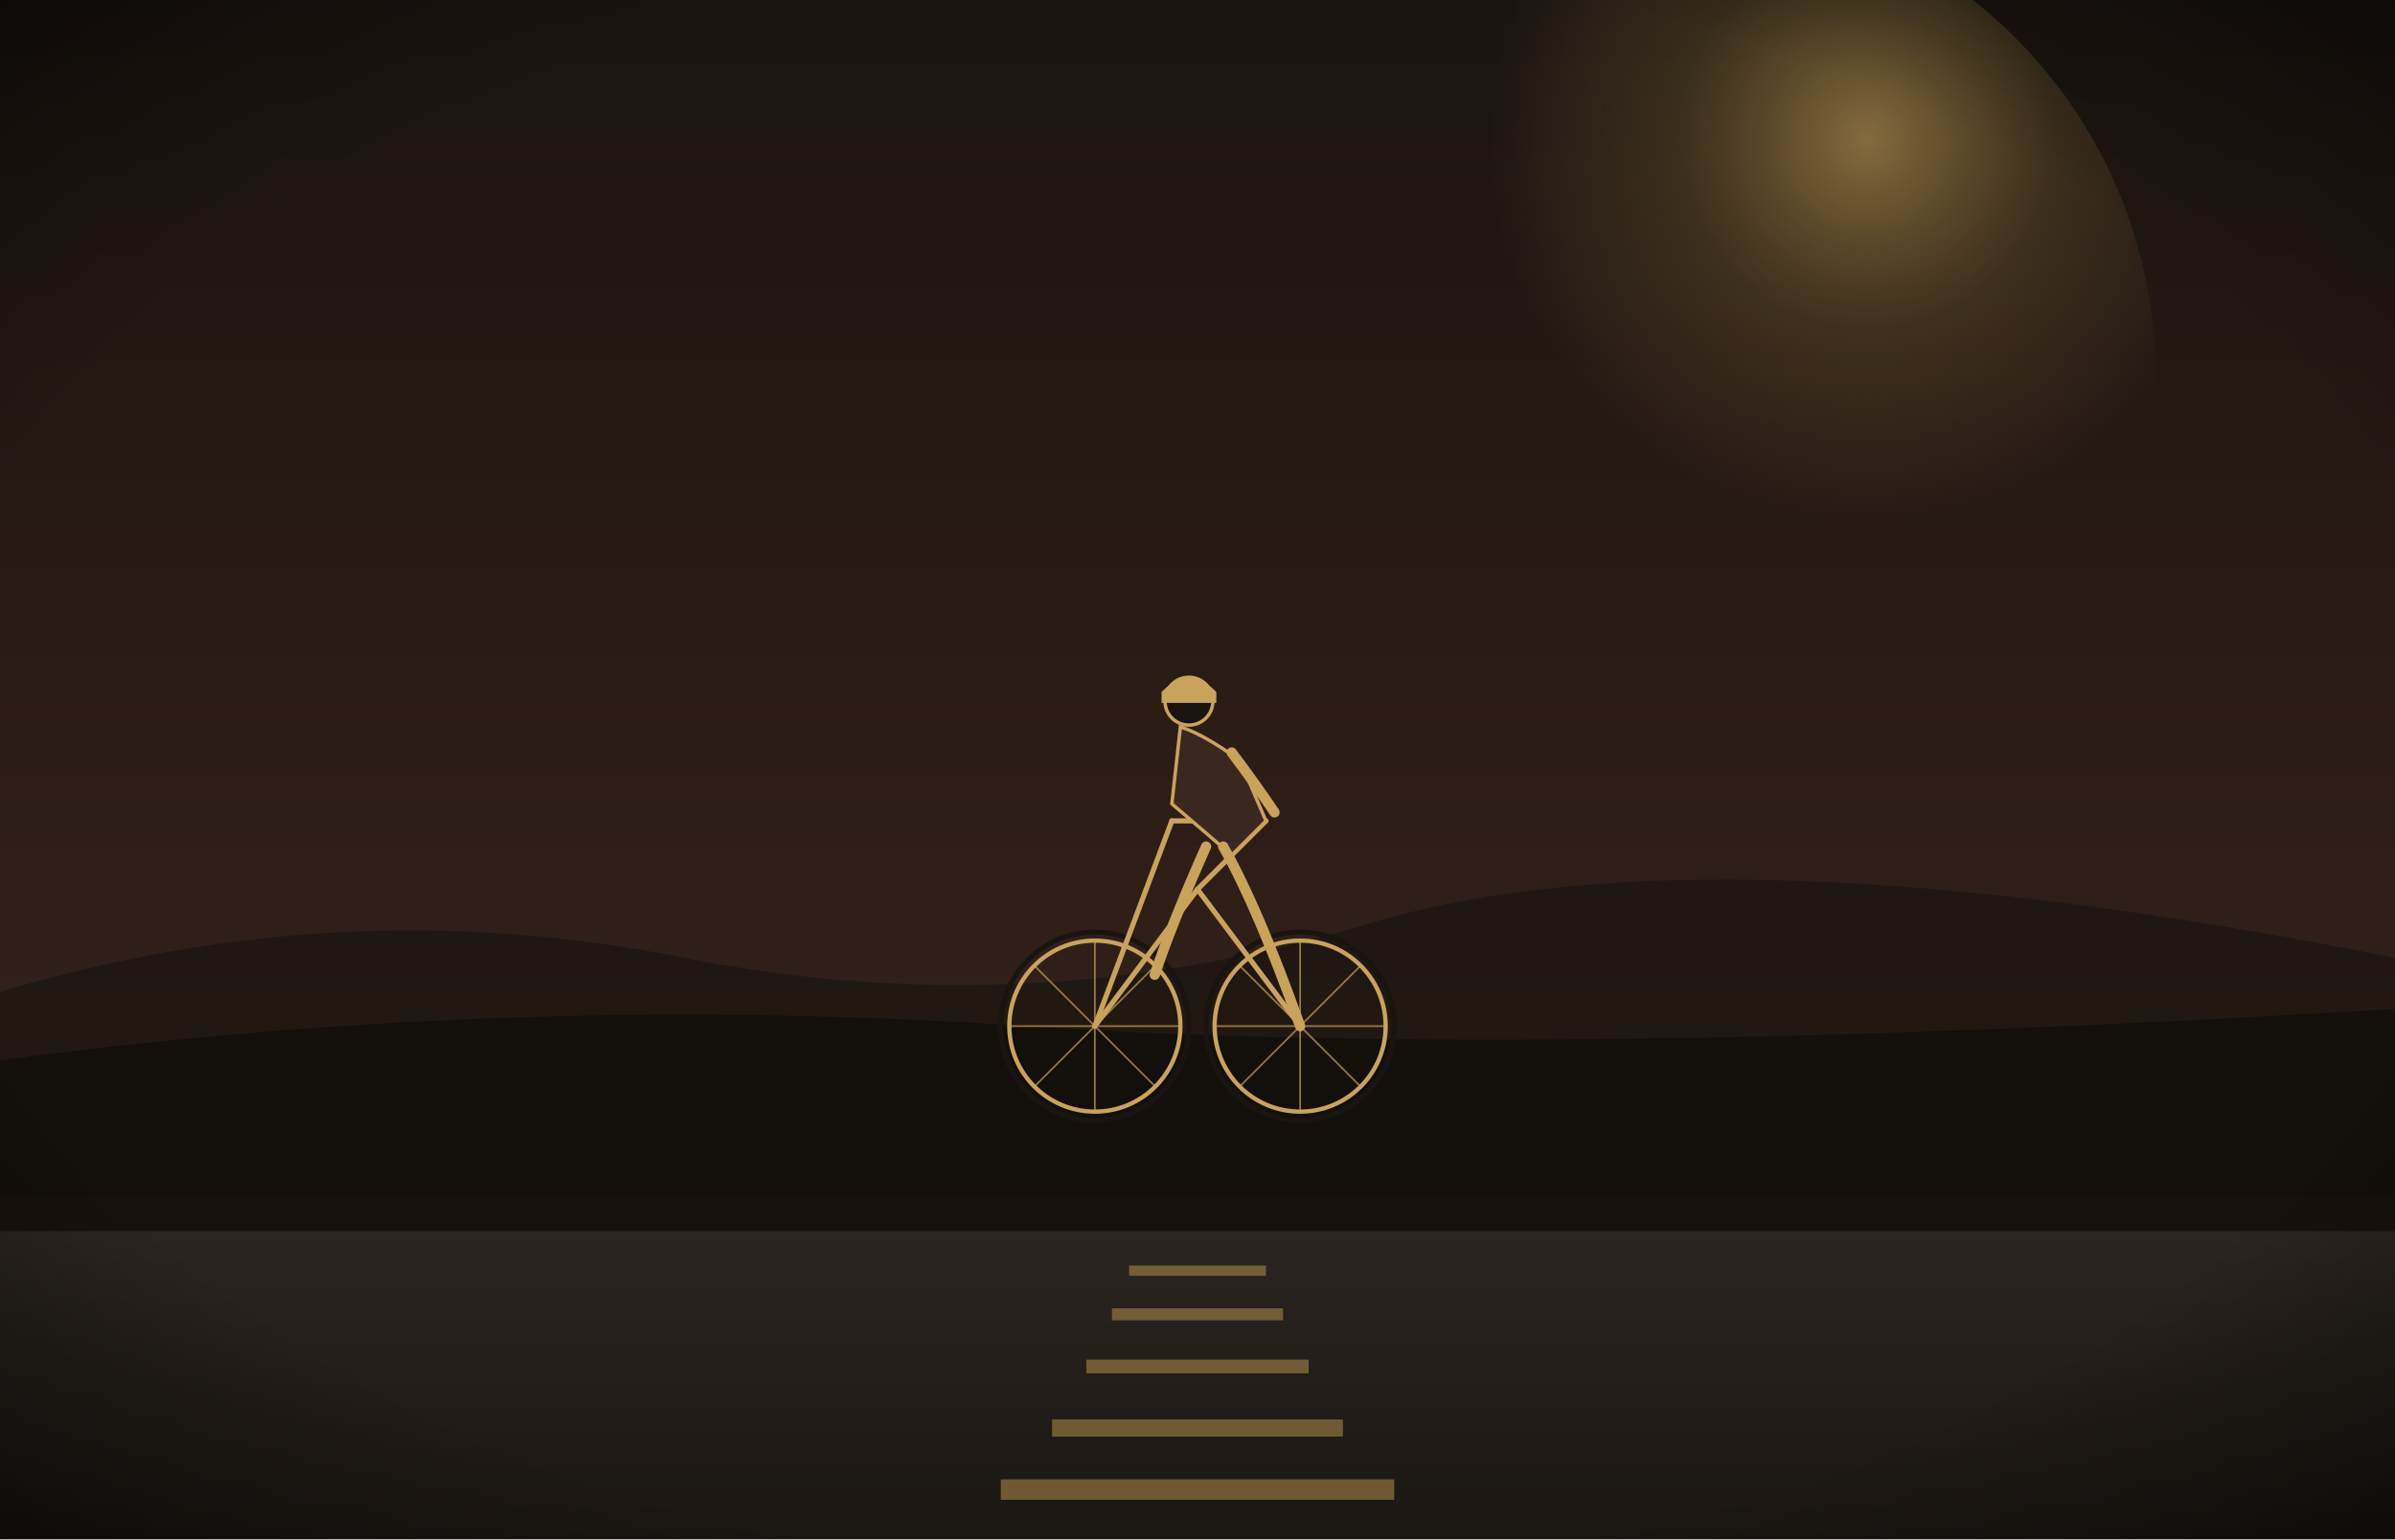
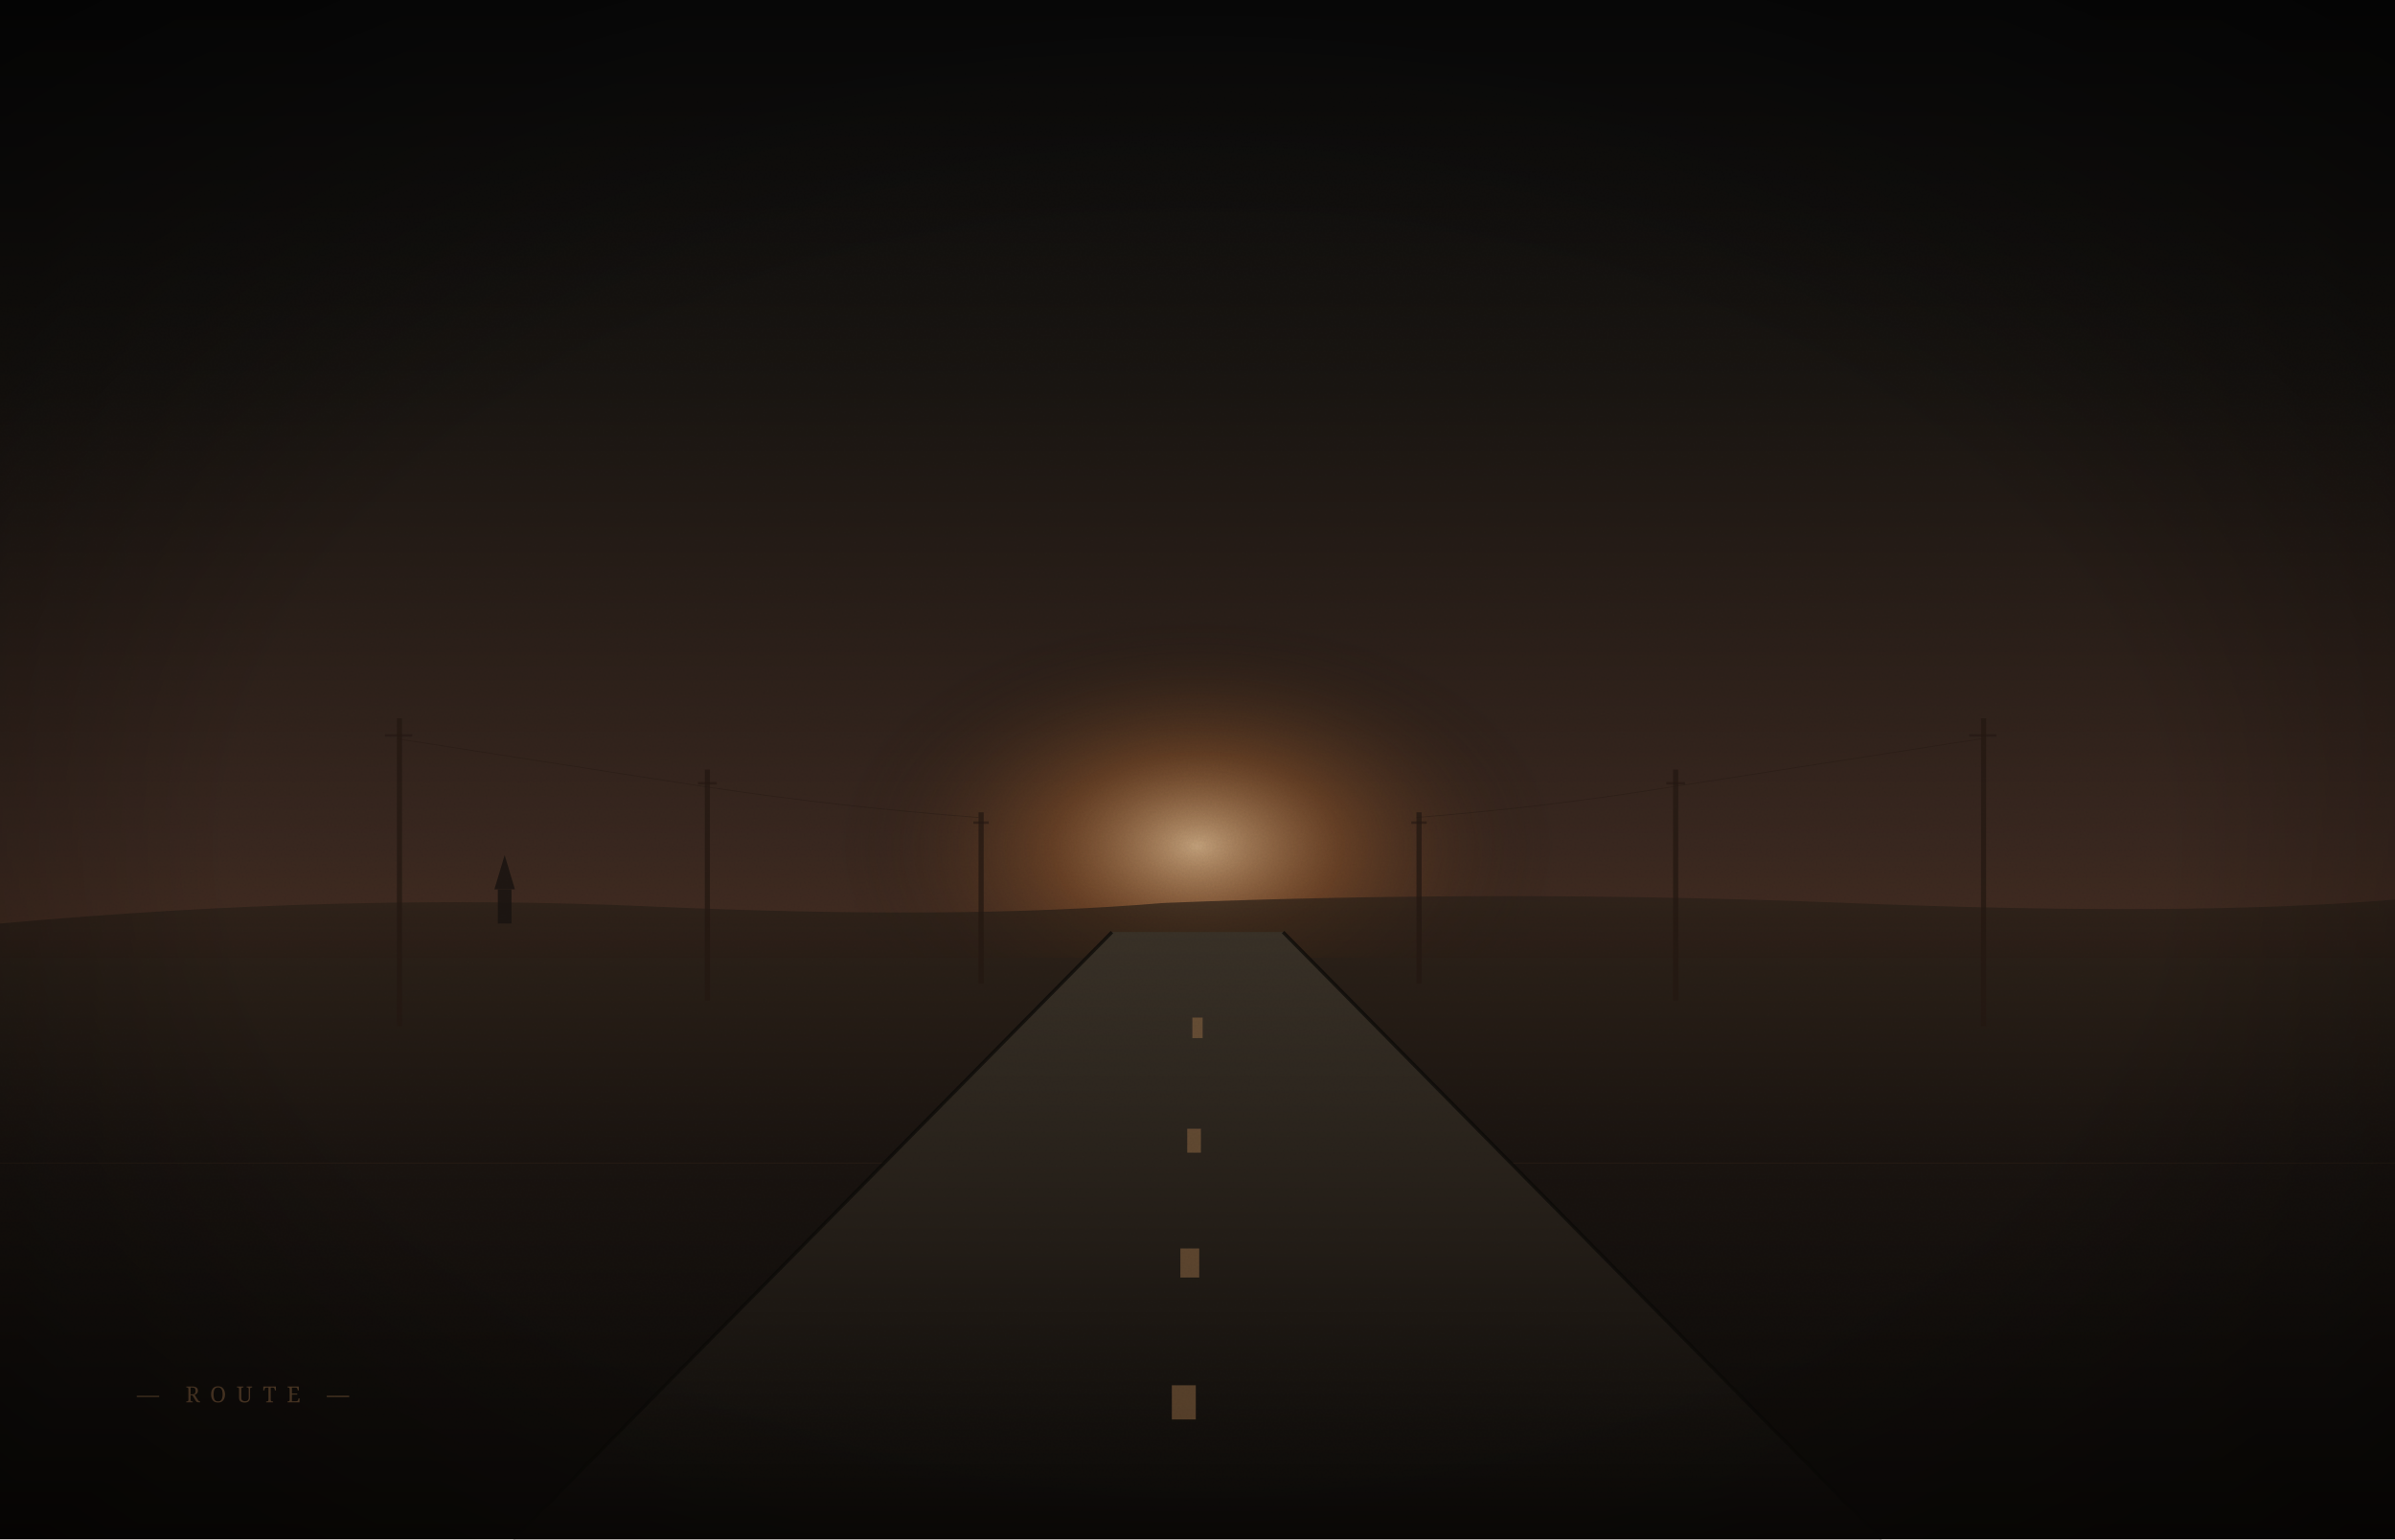
<svg xmlns="http://www.w3.org/2000/svg" viewBox="0 0 1400 900" preserveAspectRatio="xMidYMid slice">
  <defs>
-     <linearGradient id="sky" x1="0" y1="0" x2="0" y2="1">
+     <linearGradient id="skyR" x1="0" y1="0" x2="0" y2="1">
+       <stop offset="0" stop-color="#0a0a0a" />
+       <stop offset=".25" stop-color="#1a1612" />
+       <stop offset=".55" stop-color="#3a2820" />
+       <stop offset="1" stop-color="#7a4828" />
+     </linearGradient>
+     <linearGradient id="fieldFarR" x1="0" y1="0" x2="0" y2="1">
+       <stop offset="0" stop-color="#2a2018" />
+       <stop offset="1" stop-color="#1a1410" />
+     </linearGradient>
+     <linearGradient id="fieldNearR" x1="0" y1="0" x2="0" y2="1">
      <stop offset="0" stop-color="#1a1410" />
-       <stop offset=".4" stop-color="#2a1a14" />
-       <stop offset="1" stop-color="#3a2820" />
+       <stop offset="1" stop-color="#0a0806" />
    </linearGradient>
-     <linearGradient id="road" x1="0" y1="0" x2="0" y2="1">
-       <stop offset="0" stop-color="#2a2520" />
-       <stop offset="1" stop-color="#1a1612" />
+     <linearGradient id="roadR" x1="0" y1="0" x2="0" y2="1">
+       <stop offset="0" stop-color="#3a3228" />
+       <stop offset=".5" stop-color="#241e18" />
+       <stop offset="1" stop-color="#0a0806" />
    </linearGradient>
-     <radialGradient id="sun" cx=".7" cy=".25" r=".4">
-       <stop offset="0" stop-color="#CAA35B" stop-opacity=".6" />
-       <stop offset=".5" stop-color="#B08E4A" stop-opacity=".2" />
-       <stop offset="1" stop-color="#CAA35B" stop-opacity="0" />
+     <radialGradient id="sunR" cx=".5" cy=".55" r=".15">
+       <stop offset="0" stop-color="#ffd6a3" stop-opacity=".7" />
+       <stop offset=".4" stop-color="#cc7733" stop-opacity=".3" />
+       <stop offset="1" stop-color="#000" stop-opacity="0" />
    </radialGradient>
+     <radialGradient id="vignetteR" cx=".5" cy=".55" r=".8">
+       <stop offset=".5" stop-color="#000" stop-opacity="0" />
+       <stop offset="1" stop-color="#000" stop-opacity=".7" />
+     </radialGradient>
+     <filter id="grainR">
+       <feTurbulence type="fractalNoise" baseFrequency=".85" numOctaves="2" seed="17" />
+       <feColorMatrix values="0 0 0 0 0  0 0 0 0 0  0 0 0 0 0  0 0 0 .12 0" />
+     </filter>
  </defs>
-   <rect width="1400" height="900" fill="url(#sky)" />
-   <circle cx="980" cy="220" r="280" fill="url(#sun)" />
-   <path d="M0 580 Q200 520 400 560 T800 540 T1400 560 L1400 700 L0 700 Z" fill="#1a1410" opacity=".7" />
-   <path d="M0 620 Q300 580 600 600 T1400 590 L1400 720 L0 720 Z" fill="#0f0c08" opacity=".8" />
-   <path d="M0 720 L1400 720 L1400 900 L0 900 Z" fill="url(#road)" />
-   <g fill="#B08E4A" opacity=".55">
-     <rect x="660" y="740" width="80" height="6" />
-     <rect x="650" y="765" width="100" height="7" />
-     <rect x="635" y="795" width="130" height="8" />
-     <rect x="615" y="830" width="170" height="10" />
-     <rect x="585" y="865" width="230" height="12" />
+   <rect width="1400" height="900" fill="url(#skyR)" />
+   <rect width="1400" height="900" fill="url(#sunR)" />
+   <path d="M0 540 Q 200 522 380 530 T 680 528 Q 880 520 1080 528 T 1400 526 L 1400 580 L 0 580 Z" fill="url(#fieldFarR)" opacity=".7" />
+   <rect y="560" width="1400" height="120" fill="url(#fieldFarR)" />
+   <rect y="680" width="1400" height="220" fill="url(#fieldNearR)" />
+   <path d="M650 545 L750 545 L1100 900 L300 900 Z" fill="url(#roadR)" />
+   <g fill="#9a7048" opacity=".5">
+     <rect x="697" y="595" width="6" height="12" />
+     <rect x="694" y="660" width="8" height="14" />
+     <rect x="690" y="730" width="11" height="17" />
+     <rect x="685" y="810" width="14" height="20" />
  </g>
-   <g transform="translate(700, 440)">
-     <circle cx="-60" cy="160" r="55" fill="none" stroke="#1a1410" stroke-width="3" />
-     <circle cx="-60" cy="160" r="50" fill="none" stroke="#CAA35B" stroke-width="2.5" />
-     <circle cx="60" cy="160" r="55" fill="none" stroke="#1a1410" stroke-width="3" />
-     <circle cx="60" cy="160" r="50" fill="none" stroke="#CAA35B" stroke-width="2.5" />
-     <g stroke="#CAA35B" stroke-width="1" opacity=".7">
-       <line x1="-60" y1="110" x2="-60" y2="210" />
-       <line x1="-110" y1="160" x2="-10" y2="160" />
-       <line x1="-95" y1="125" x2="-25" y2="195" />
-       <line x1="-25" y1="125" x2="-95" y2="195" />
-       <line x1="60" y1="110" x2="60" y2="210" />
-       <line x1="10" y1="160" x2="110" y2="160" />
-       <line x1="25" y1="125" x2="95" y2="195" />
-       <line x1="95" y1="125" x2="25" y2="195" />
-     </g>
-     <g stroke="#CAA35B" stroke-width="3" fill="none" stroke-linecap="round">
-       <line x1="-60" y1="160" x2="0" y2="80" />
-       <line x1="0" y1="80" x2="60" y2="160" />
-       <line x1="0" y1="80" x2="40" y2="40" />
-       <line x1="-60" y1="160" x2="-30" y2="80" />
-       <line x1="-30" y1="80" x2="-15" y2="40" />
-       <line x1="40" y1="40" x2="-15" y2="40" />
-     </g>
-     <g fill="#1a1410" stroke="#CAA35B" stroke-width="2">
-       <circle cx="-5" cy="-30" r="14" />
-       <path d="M-20 -35 Q-5 -50 10 -35 L10 -30 L-20 -30 Z" fill="#CAA35B" stroke="#CAA35B" />
-       <path d="M-10 -15 Q5 -10 25 5 L40 40 L20 60 L-15 30 Z" fill="#3a2820" stroke="#CAA35B" />
-       <path d="M20 0 Q35 20 45 35" stroke-width="6" fill="none" stroke-linecap="round" />
-       <path d="M15 55 Q35 90 60 160" stroke-width="6" fill="none" stroke-linecap="round" />
-       <path d="M5 55 Q-15 100 -25 130" stroke-width="6" fill="none" stroke-linecap="round" />
-     </g>
+   <line x1="650" y1="545" x2="300" y2="900" stroke="#0a0806" stroke-width="2" opacity=".7" />
+   <line x1="750" y1="545" x2="1100" y2="900" stroke="#0a0806" stroke-width="2" opacity=".7" />
+   <g fill="#241812" opacity=".75">
+     <rect x="232" y="420" width="3" height="180" />
+     <rect x="412" y="450" width="3" height="135" />
+     <rect x="572" y="475" width="3" height="100" />
+     <rect x="1158" y="420" width="3" height="180" />
+     <rect x="978" y="450" width="3" height="135" />
+     <rect x="828" y="475" width="3" height="100" />
  </g>
-   <radialGradient id="vignette" cx=".5" cy=".5" r=".75">
-     <stop offset=".7" stop-color="#000" stop-opacity="0" />
-     <stop offset="1" stop-color="#000" stop-opacity=".6" />
-   </radialGradient>
-   <rect width="1400" height="900" fill="url(#vignette)" />
+   <g stroke="#241812" stroke-width="1.5" opacity=".6">
+     <line x1="225" y1="430" x2="241" y2="430" />
+     <line x1="408" y1="458" x2="419" y2="458" />
+     <line x1="569" y1="481" x2="578" y2="481" />
+     <line x1="1151" y1="430" x2="1167" y2="430" />
+     <line x1="974" y1="458" x2="985" y2="458" />
+     <line x1="825" y1="481" x2="834" y2="481" />
+   </g>
+   <g stroke="#241812" stroke-width=".5" opacity=".4" fill="none">
+     <path d="M232 432 Q 322 446 412 460" />
+     <path d="M412 460 Q 492 472 572 478" />
+     <path d="M828 478 Q 904 472 978 460" />
+     <path d="M978 460 Q 1068 446 1158 432" />
+   </g>
+   <g transform="translate(295, 520)" fill="#1a1410" opacity=".85">
+     <rect x="-4" y="0" width="8" height="20" />
+     <polygon points="-6,0 6,0 0,-20" />
+   </g>
+   <g transform="translate(80, 820)" font-family="Georgia, serif" fill="#9a7048" opacity=".55">
+     <text font-size="13" letter-spacing="6">— ROUTE —</text>
+   </g>
+   <rect width="1400" height="900" fill="url(#vignetteR)" />
+   <rect width="1400" height="900" filter="url(#grainR)" opacity=".5" />
</svg>
